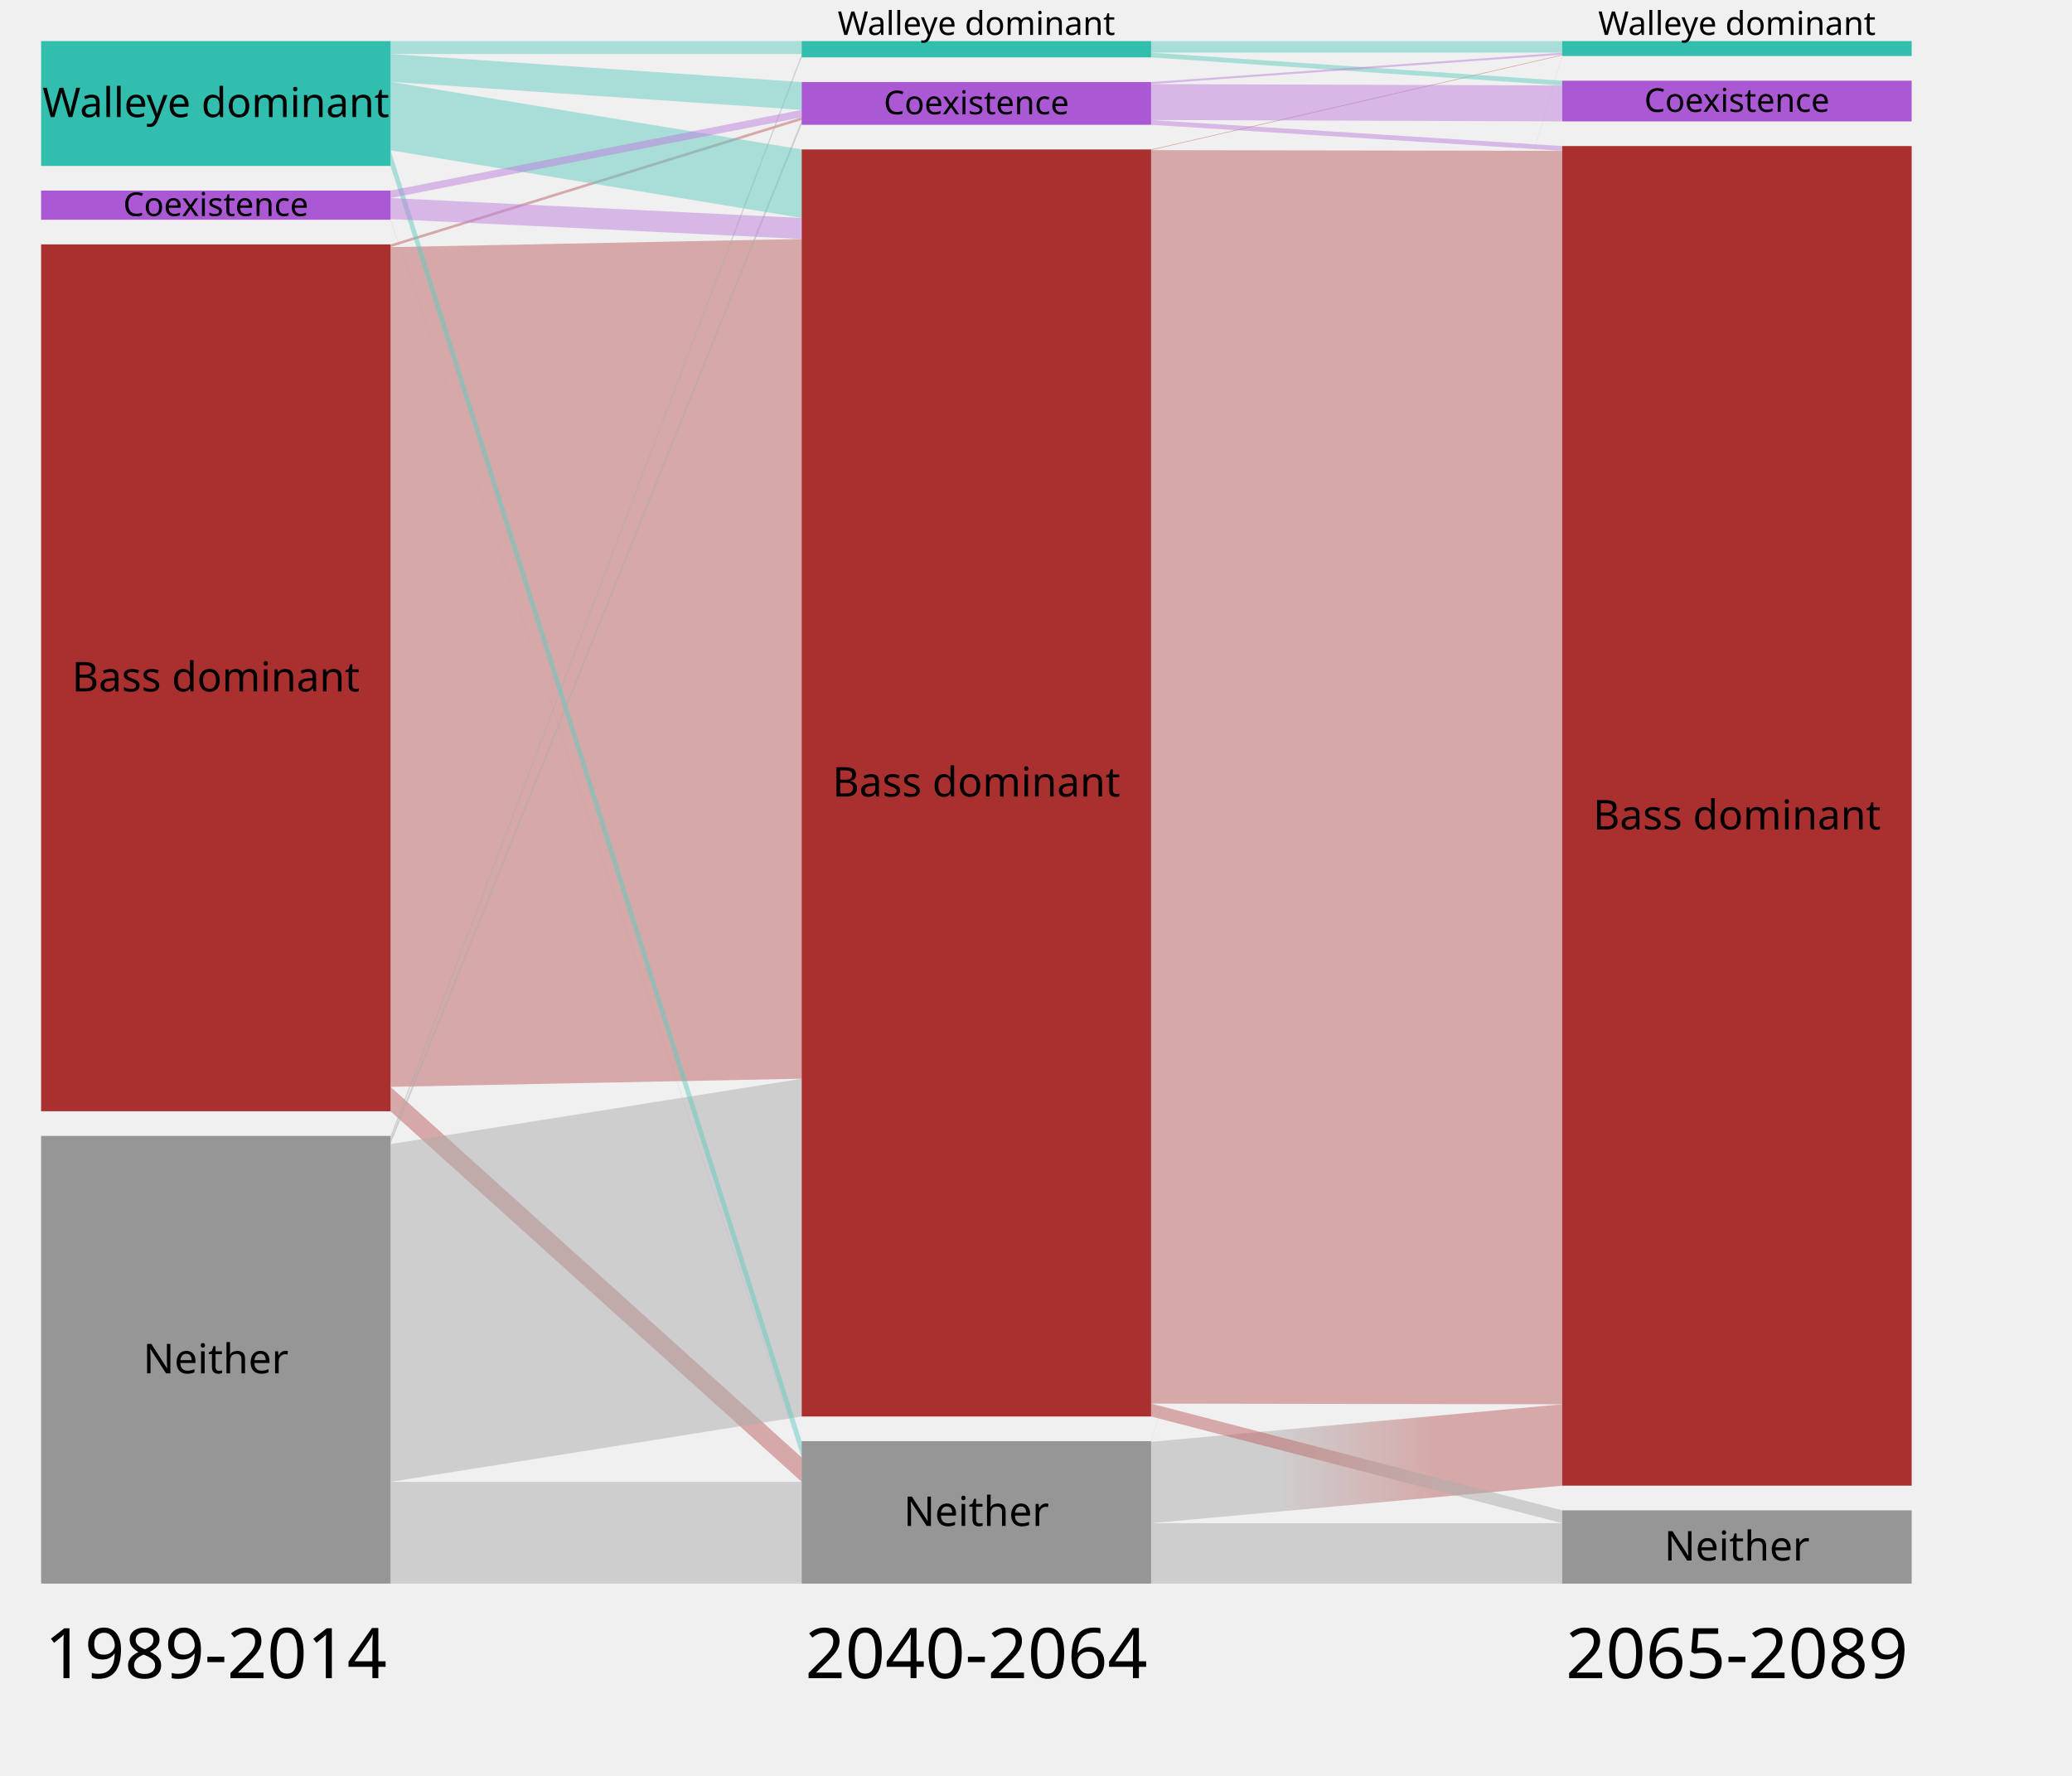
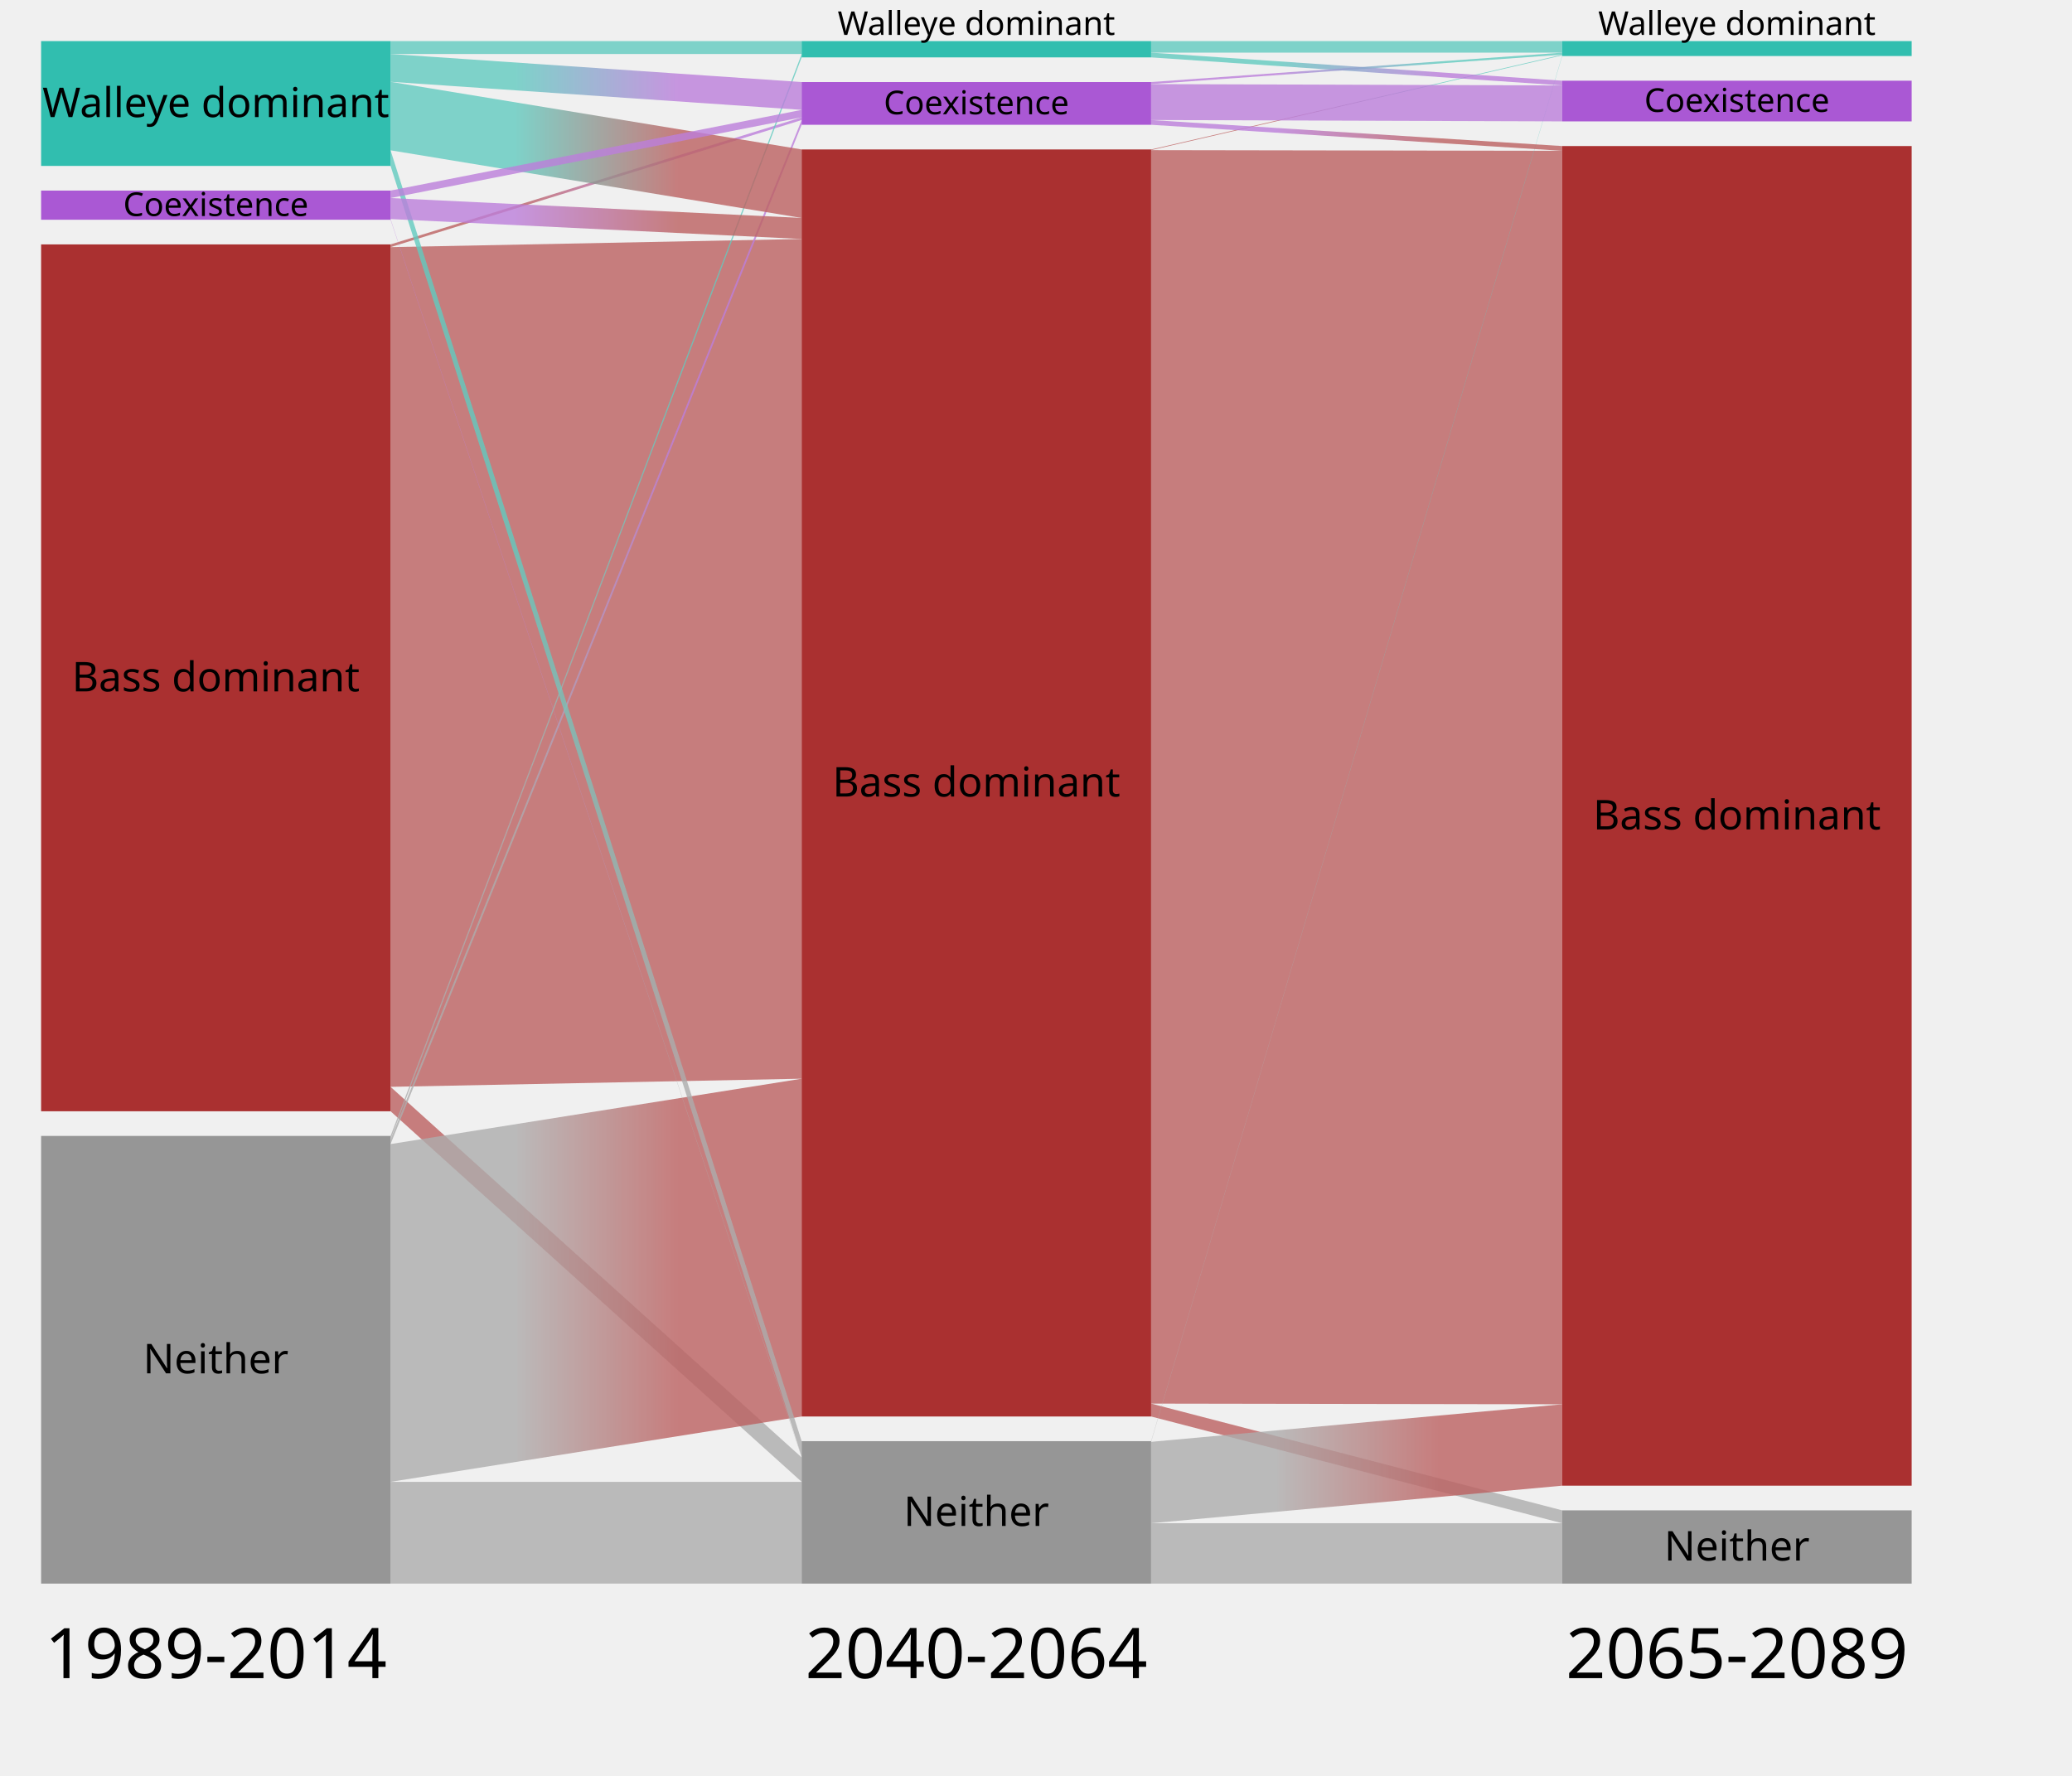
<svg xmlns="http://www.w3.org/2000/svg" version="1.1" preserveAspectRatio="xMinYMin meet" viewBox="0 0 1008 864">
  <style>
- .hidden {
- opacity:0;
- }
- path, .bin {
-         -webkit-transition: 0.25s ease-in-out;
-         -moz-transition: 0.25s ease-in-out;
-         -o-transition: 0.25s ease-in-out;
-         transition: 0.25s ease-in-out;
-     }
+   .hidden {
+                       opacity:0;
+   }
+   path, .bin {
+   -webkit-transition: 0.25s ease-in-out;
+   -moz-transition: 0.25s ease-in-out;
+   -o-transition: 0.25s ease-in-out;
+   transition: 0.25s ease-in-out;
+   }
  text {
- 		  font-size: 16px;
- 		  cursor: default;
- 		  font-family: Tahoma, Geneva, sans-serif;
-           }
-                   .big-text{
- font-size: 34px;
-                   }
- .medium-text{
- font-size: 20px;
-                   }
-                   </style>
+   font-size: 16px;
+   cursor: default;
+   font-family: Tahoma, Geneva, sans-serif;
+   }
+   .big-text{
+   font-size: 34px;
+   }
+   .medium-text{
+   font-size: 20px;
+   }
+   </style>
  <defs>
-     <linearGradient id="neither-bass-grad" x1="0%" y1="0%" x2="100%" y2="0%">
-       <stop offset="0%" style="stop-color:grey;stop-opacity:1" />
-       <stop offset="30%" style="stop-color:grey;stop-opacity:1" />
-       <stop offset="70%" style="stop-color:#990000;stop-opacity:1" />
-       <stop offset="100%" style="stop-color:#990000;stop-opacity:1" />
-     </linearGradient>
-     <linearGradient id="bass-neither-grad" x1="0%" y1="0%" x2="100%" y2="0%">
-       <stop offset="0%" style="stop-color:#990000;stop-opacity:1" />
-       <stop offset="30%" style="stop-color:#990000;stop-opacity:1" />
+     <linearGradient id="Walleye-Walleye-grad" x1="0%" y1="0%" x2="100%" y2="0%">
+       <stop offset="0%" style="stop-color:#01b29F;stop-opacity:1" />
+       <stop offset="30%" style="stop-color:#01b29F;stop-opacity:1" />
+       <stop offset="70%" style="stop-color:#01b29F;stop-opacity:1" />
+       <stop offset="100%" style="stop-color:#01b29F;stop-opacity:1" />
+     </linearGradient>
+     <linearGradient id="Walleye-Coexistence-grad" x1="0%" y1="0%" x2="100%" y2="0%">
+       <stop offset="0%" style="stop-color:#01b29F;stop-opacity:1" />
+       <stop offset="30%" style="stop-color:#01b29F;stop-opacity:1" />
+       <stop offset="70%" style="stop-color:#9932CD;stop-opacity:1" />
+       <stop offset="100%" style="stop-color:#9932CD;stop-opacity:1" />
+     </linearGradient>
+     <linearGradient id="Walleye-Bass-grad" x1="0%" y1="0%" x2="100%" y2="0%">
+       <stop offset="0%" style="stop-color:#01b29F;stop-opacity:1" />
+       <stop offset="30%" style="stop-color:#01b29F;stop-opacity:1" />
+       <stop offset="70%" style="stop-color:#990000;stop-opacity:1" />
+       <stop offset="100%" style="stop-color:#990000;stop-opacity:1" />
+     </linearGradient>
+     <linearGradient id="Walleye-Neither-grad" x1="0%" y1="0%" x2="100%" y2="0%">
+       <stop offset="0%" style="stop-color:#01b29F;stop-opacity:1" />
+       <stop offset="30%" style="stop-color:#01b29F;stop-opacity:1" />
+       <stop offset="70%" style="stop-color:grey;stop-opacity:1" />
+       <stop offset="100%" style="stop-color:grey;stop-opacity:1" />
+     </linearGradient>
+     <linearGradient id="Coexistence-Walleye-grad" x1="0%" y1="0%" x2="100%" y2="0%">
+       <stop offset="0%" style="stop-color:#9932CD;stop-opacity:1" />
+       <stop offset="30%" style="stop-color:#9932CD;stop-opacity:1" />
+       <stop offset="70%" style="stop-color:#01b29F;stop-opacity:1" />
+       <stop offset="100%" style="stop-color:#01b29F;stop-opacity:1" />
+     </linearGradient>
+     <linearGradient id="Coexistence-Coexistence-grad" x1="0%" y1="0%" x2="100%" y2="0%">
+       <stop offset="0%" style="stop-color:#9932CD;stop-opacity:1" />
+       <stop offset="30%" style="stop-color:#9932CD;stop-opacity:1" />
+       <stop offset="70%" style="stop-color:#9932CD;stop-opacity:1" />
+       <stop offset="100%" style="stop-color:#9932CD;stop-opacity:1" />
+     </linearGradient>
+     <linearGradient id="Coexistence-Bass-grad" x1="0%" y1="0%" x2="100%" y2="0%">
+       <stop offset="0%" style="stop-color:#9932CD;stop-opacity:1" />
+       <stop offset="30%" style="stop-color:#9932CD;stop-opacity:1" />
+       <stop offset="70%" style="stop-color:#990000;stop-opacity:1" />
+       <stop offset="100%" style="stop-color:#990000;stop-opacity:1" />
+     </linearGradient>
+     <linearGradient id="Coexistence-Neither-grad" x1="0%" y1="0%" x2="100%" y2="0%">
+       <stop offset="0%" style="stop-color:#9932CD;stop-opacity:1" />
+       <stop offset="30%" style="stop-color:#9932CD;stop-opacity:1" />
+       <stop offset="70%" style="stop-color:grey;stop-opacity:1" />
+       <stop offset="100%" style="stop-color:grey;stop-opacity:1" />
+     </linearGradient>
+     <linearGradient id="Bass-Walleye-grad" x1="0%" y1="0%" x2="100%" y2="0%">
+       <stop offset="0%" style="stop-color:#990000;stop-opacity:1" />
+       <stop offset="30%" style="stop-color:#990000;stop-opacity:1" />
+       <stop offset="70%" style="stop-color:#01b29F;stop-opacity:1" />
+       <stop offset="100%" style="stop-color:#01b29F;stop-opacity:1" />
+     </linearGradient>
+     <linearGradient id="Bass-Coexistence-grad" x1="0%" y1="0%" x2="100%" y2="0%">
+       <stop offset="0%" style="stop-color:#990000;stop-opacity:1" />
+       <stop offset="30%" style="stop-color:#990000;stop-opacity:1" />
+       <stop offset="70%" style="stop-color:#9932CD;stop-opacity:1" />
+       <stop offset="100%" style="stop-color:#9932CD;stop-opacity:1" />
+     </linearGradient>
+     <linearGradient id="Bass-Bass-grad" x1="0%" y1="0%" x2="100%" y2="0%">
+       <stop offset="0%" style="stop-color:#990000;stop-opacity:1" />
+       <stop offset="30%" style="stop-color:#990000;stop-opacity:1" />
+       <stop offset="70%" style="stop-color:#990000;stop-opacity:1" />
+       <stop offset="100%" style="stop-color:#990000;stop-opacity:1" />
+     </linearGradient>
+     <linearGradient id="Bass-Neither-grad" x1="0%" y1="0%" x2="100%" y2="0%">
+       <stop offset="0%" style="stop-color:#990000;stop-opacity:1" />
+       <stop offset="30%" style="stop-color:#990000;stop-opacity:1" />
+       <stop offset="70%" style="stop-color:grey;stop-opacity:1" />
+       <stop offset="100%" style="stop-color:grey;stop-opacity:1" />
+     </linearGradient>
+     <linearGradient id="Neither-Walleye-grad" x1="0%" y1="0%" x2="100%" y2="0%">
+       <stop offset="0%" style="stop-color:grey;stop-opacity:1" />
+       <stop offset="30%" style="stop-color:grey;stop-opacity:1" />
+       <stop offset="70%" style="stop-color:#01b29F;stop-opacity:1" />
+       <stop offset="100%" style="stop-color:#01b29F;stop-opacity:1" />
+     </linearGradient>
+     <linearGradient id="Neither-Coexistence-grad" x1="0%" y1="0%" x2="100%" y2="0%">
+       <stop offset="0%" style="stop-color:grey;stop-opacity:1" />
+       <stop offset="30%" style="stop-color:grey;stop-opacity:1" />
+       <stop offset="70%" style="stop-color:#9932CD;stop-opacity:1" />
+       <stop offset="100%" style="stop-color:#9932CD;stop-opacity:1" />
+     </linearGradient>
+     <linearGradient id="Neither-Bass-grad" x1="0%" y1="0%" x2="100%" y2="0%">
+       <stop offset="0%" style="stop-color:grey;stop-opacity:1" />
+       <stop offset="30%" style="stop-color:grey;stop-opacity:1" />
+       <stop offset="70%" style="stop-color:#990000;stop-opacity:1" />
+       <stop offset="100%" style="stop-color:#990000;stop-opacity:1" />
+     </linearGradient>
+     <linearGradient id="Neither-Neither-grad" x1="0%" y1="0%" x2="100%" y2="0%">
+       <stop offset="0%" style="stop-color:grey;stop-opacity:1" />
+       <stop offset="30%" style="stop-color:grey;stop-opacity:1" />
      <stop offset="70%" style="stop-color:grey;stop-opacity:1" />
      <stop offset="100%" style="stop-color:grey;stop-opacity:1" />
    </linearGradient>
  </defs>
  <g id="early" transform="translate(20,20)">
    <rect width="170" class="bin" height="60.72" y="0" fill="#01b29F" opacity="0.8" id="X1989.2014-Walleye" />
    <text class="medium-text" x="85" y="30.36" dy="0.33em" fill="black" stroke="none" text-anchor="middle">Walleye dominant</text>
    <rect width="170" class="bin" height="14.19" y="72.72" fill="#9932CD" opacity="0.8" id="X1989.2014-Coexistence" />
    <text x="85" y="79.815" dy="0.33em" fill="black" stroke="none" text-anchor="middle">Coexistence</text>
    <rect width="170" class="bin" height="421.74" y="98.91" fill="#990000" opacity="0.8" id="X1989.2014-Bass" />
    <text class="medium-text" x="85" y="309.78" dy="0.33em" fill="black" stroke="none" text-anchor="middle">Bass dominant</text>
    <rect width="170" class="bin" height="217.8" y="532.65" fill="grey" opacity="0.8" id="X1989.2014-Neither" />
    <text class="medium-text" x="85" y="641.55" dy="0.33em" fill="black" stroke="none" text-anchor="middle">Neither</text>
    <text x="85" dy="1em" class="big-text" y="762.45" fill="black" stroke="none" text-anchor="middle">1989-2014</text>
  </g>
  <g id="mid" transform="translate(390,20)">
    <rect width="170" class="bin" height="7.92" y="0" fill="#01b29F" opacity="0.8" id="X2040.2064-Walleye" />
    <text x="85" y="0" dy="-3" fill="black" stroke="none" text-anchor="middle">Walleye dominant</text>
    <rect width="170" class="bin" height="20.79" y="19.92" fill="#9932CD" opacity="0.8" id="X2040.2064-Coexistence" />
    <text x="85" y="30.315" dy="0.33em" fill="black" stroke="none" text-anchor="middle">Coexistence</text>
    <rect width="170" class="bin" height="616.44" y="52.71" fill="#990000" opacity="0.8" id="X2040.2064-Bass" />
    <text class="medium-text" x="85" y="360.93" dy="0.33em" fill="black" stroke="none" text-anchor="middle">Bass dominant</text>
    <rect width="170" class="bin" height="69.3" y="681.15" fill="grey" opacity="0.8" id="X2040.2064-Neither" />
    <text class="medium-text" x="85" y="715.8" dy="0.33em" fill="black" stroke="none" text-anchor="middle">Neither</text>
    <text x="85" dy="1em" class="big-text" y="762.45" fill="black" stroke="none" text-anchor="middle">2040-2064</text>
  </g>
  <g id="late" transform="translate(760,20)">
    <rect width="170" class="bin" height="7.26" y="0" fill="#01b29F" opacity="0.8" id="X2065.2089-Walleye" />
    <text x="85" y="0" dy="-3" fill="black" stroke="none" text-anchor="middle">Walleye dominant</text>
    <rect width="170" class="bin" height="19.8" y="19.26" fill="#9932CD" opacity="0.8" id="X2065.2089-Coexistence" />
    <text x="85" y="29.16" dy="0.33em" fill="black" stroke="none" text-anchor="middle">Coexistence</text>
    <rect width="170" class="bin" height="651.75" y="51.06" fill="#990000" opacity="0.8" id="X2065.2089-Bass" />
    <text class="medium-text" x="85" y="376.935" dy="0.33em" fill="black" stroke="none" text-anchor="middle">Bass dominant</text>
    <rect width="170" class="bin" height="35.64" y="714.81" fill="grey" opacity="0.8" id="X2065.2089-Neither" />
    <text class="medium-text" x="85" y="732.63" dy="0.33em" fill="black" stroke="none" text-anchor="middle">Neither</text>
    <text x="85" dy="1em" class="big-text" y="762.45" fill="black" stroke="none" text-anchor="middle">2065-2089</text>
  </g>
  <g opacity="0.6" id="X1989.2014-arrow" transform="translate(20,20)">
-     <path d="M170,100.23 L370,38.4 v-1.32 L170,98.91" fill="#990000" stroke="none" opacity="0.5" id="X1989.2014-Bass-Coexistence" />
-     <path d="M170,508.77 L370,504.81 v-408.54 L170,100.23" fill="#990000" stroke="none" opacity="0.5" id="X1989.2014-Bass-Bass" />
-     <path d="M170,520.65 L370,700.95 v-11.88 L170,508.77" fill="#990000" stroke="none" opacity="0.5" id="X1989.2014-Bass-Neither" />
-     <path d="M170,534.3 L370,7.92 v-1.65 L170,532.65" fill="grey" stroke="none" opacity="0.5" id="X1989.2014-Neither-Walleye" />
-     <path d="M170,536.61 L370,40.71 v-2.31 L170,534.3" fill="grey" stroke="none" opacity="0.5" id="X1989.2014-Neither-Coexistence" />
-     <path d="M170,700.95 L370,669.15 v-164.34 L170,536.61" fill="grey" stroke="none" opacity="0.5" id="X1989.2014-Neither-Bass" />
-     <path d="M170,750.45 L370,750.45 v-49.5 L170,700.95" fill="grey" stroke="none" opacity="0.5" id="X1989.2014-Neither-Neither" />
-     <path d="M170,6.27 L370,6.27 v-6.27 L170,0" fill="#01b29F" stroke="none" opacity="0.5" id="X1989.2014-Walleye-Walleye" />
-     <path d="M170,19.8 L370,33.45 v-13.53 L170,6.27" fill="#01b29F" stroke="none" opacity="0.5" id="X1989.2014-Walleye-Coexistence" />
-     <path d="M170,53.13 L370,86.04 v-33.33 L170,19.8" fill="#01b29F" stroke="none" opacity="0.5" id="X1989.2014-Walleye-Bass" />
-     <path d="M170,60.72 L370,688.74 v-7.59 L170,53.13" fill="#01b29F" stroke="none" opacity="0.5" id="X1989.2014-Walleye-Neither" />
-     <path d="M170,76.35 L370,37.08 v-3.63 L170,72.72" fill="#9932CD" stroke="none" opacity="0.5" id="X1989.2014-Coexistence-Coexistence" />
-     <path d="M170,86.58 L370,96.27 v-10.23 L170,76.35" fill="#9932CD" stroke="none" opacity="0.5" id="X1989.2014-Coexistence-Bass" />
-     <path d="M170,86.91 L370,689.07 v-0.33 L170,86.58" fill="#9932CD" stroke="none" opacity="0.5" id="X1989.2014-Coexistence-Neither" />
+     <path d="M170,100.23 L370,38.4 v-1.32 L170,98.91" fill="url(#Bass-Coexistence-grad)" stroke="none" opacity="0.8" id="X1989.2014-Bass-Coexistence" />
+     <path d="M170,508.77 L370,504.81 v-408.54 L170,100.23" fill="url(#Bass-Bass-grad)" stroke="none" opacity="0.8" id="X1989.2014-Bass-Bass" />
+     <path d="M170,520.65 L370,700.95 v-11.88 L170,508.77" fill="url(#Bass-Neither-grad)" stroke="none" opacity="0.8" id="X1989.2014-Bass-Neither" />
+     <path d="M170,534.3 L370,7.92 v-1.65 L170,532.65" fill="url(#Neither-Walleye-grad)" stroke="none" opacity="0.8" id="X1989.2014-Neither-Walleye" />
+     <path d="M170,536.61 L370,40.71 v-2.31 L170,534.3" fill="url(#Neither-Coexistence-grad)" stroke="none" opacity="0.8" id="X1989.2014-Neither-Coexistence" />
+     <path d="M170,700.95 L370,669.15 v-164.34 L170,536.61" fill="url(#Neither-Bass-grad)" stroke="none" opacity="0.8" id="X1989.2014-Neither-Bass" />
+     <path d="M170,750.45 L370,750.45 v-49.5 L170,700.95" fill="url(#Neither-Neither-grad)" stroke="none" opacity="0.8" id="X1989.2014-Neither-Neither" />
+     <path d="M170,6.27 L370,6.27 v-6.27 L170,0" fill="url(#Walleye-Walleye-grad)" stroke="none" opacity="0.8" id="X1989.2014-Walleye-Walleye" />
+     <path d="M170,19.8 L370,33.45 v-13.53 L170,6.27" fill="url(#Walleye-Coexistence-grad)" stroke="none" opacity="0.8" id="X1989.2014-Walleye-Coexistence" />
+     <path d="M170,53.13 L370,86.04 v-33.33 L170,19.8" fill="url(#Walleye-Bass-grad)" stroke="none" opacity="0.8" id="X1989.2014-Walleye-Bass" />
+     <path d="M170,60.72 L370,688.74 v-7.59 L170,53.13" fill="url(#Walleye-Neither-grad)" stroke="none" opacity="0.8" id="X1989.2014-Walleye-Neither" />
+     <path d="M170,76.35 L370,37.08 v-3.63 L170,72.72" fill="url(#Coexistence-Coexistence-grad)" stroke="none" opacity="0.8" id="X1989.2014-Coexistence-Coexistence" />
+     <path d="M170,86.58 L370,96.27 v-10.23 L170,76.35" fill="url(#Coexistence-Bass-grad)" stroke="none" opacity="0.8" id="X1989.2014-Coexistence-Bass" />
+     <path d="M170,86.91 L370,689.07 v-0.33 L170,86.58" fill="url(#Coexistence-Neither-grad)" stroke="none" opacity="0.8" id="X1989.2014-Coexistence-Neither" />
  </g>
  <g opacity="0.6" id="X2040.2064-arrow" transform="translate(390,20)">
-     <path d="M170,53.04 L370,6.93 v-0.33 L170,52.71" fill="#990000" stroke="none" opacity="0.5" id="X2040.2064-Bass-Walleye" />
-     <path d="M170,662.88 L370,663.21 v-609.84 L170,53.04" fill="#990000" stroke="none" opacity="0.5" id="X2040.2064-Bass-Bass" />
-     <path d="M170,681.48 L370,7.26 v-0.33 L170,681.15" fill="grey" stroke="none" opacity="0.5" id="X2040.2064-Neither-Walleye" />
-     <path d="M170,721.08 L370,702.81 v-39.6 L170,681.48" fill="url(#neither-bass-grad)" stroke="none" opacity="0.5" id="X2040.2064-Neither-Bass" />
-     <path d="M170,750.45 L370,750.45 v-29.37 L170,721.08" fill="grey" stroke="none" opacity="0.5" id="X2040.2064-Neither-Neither" />
-     <path d="M170,5.61 L370,5.61 v-5.61 L170,0" fill="#01b29F" stroke="none" opacity="0.5" id="X2040.2064-Walleye-Walleye" />
-     <path d="M170,7.92 L370,21.57 v-2.31 L170,5.61" fill="#01b29F" stroke="none" opacity="0.5" id="X2040.2064-Walleye-Coexistence" />
-     <path d="M170,20.91 L370,6.6 v-0.99 L170,19.92" fill="#9932CD" stroke="none" opacity="0.5" id="X2040.2064-Coexistence-Walleye" />
-     <path d="M170,38.4 L370,39.06 v-17.49 L170,20.91" fill="#9932CD" stroke="none" opacity="0.5" id="X2040.2064-Coexistence-Coexistence" />
-     <path d="M170,40.71 L370,53.37 v-2.31 L170,38.4" fill="#9932CD" stroke="none" opacity="0.5" id="X2040.2064-Coexistence-Bass" />
-     <path d="M170,669.15 L370,721.08 v-6.27 L170,662.88" fill="url(#bass-neither-grad)" stroke="none" opacity="0.5" id="X2040.2064-Bass-Neither" />
+     <path d="M170,53.04 L370,6.93 v-0.33 L170,52.71" fill="url(#Bass-Walleye-grad)" stroke="none" opacity="0.8" id="X2040.2064-Bass-Walleye" />
+     <path d="M170,662.88 L370,663.21 v-609.84 L170,53.04" fill="url(#Bass-Bass-grad)" stroke="none" opacity="0.8" id="X2040.2064-Bass-Bass" />
+     <path d="M170,669.15 L370,721.08 v-6.27 L170,662.88" fill="url(#Bass-Neither-grad)" stroke="none" opacity="0.8" id="X2040.2064-Bass-Neither" />
+     <path d="M170,681.48 L370,7.26 v-0.33 L170,681.15" fill="url(#Neither-Walleye-grad)" stroke="none" opacity="0.8" id="X2040.2064-Neither-Walleye" />
+     <path d="M170,721.08 L370,702.81 v-39.6 L170,681.48" fill="url(#Neither-Bass-grad)" stroke="none" opacity="0.8" id="X2040.2064-Neither-Bass" />
+     <path d="M170,750.45 L370,750.45 v-29.37 L170,721.08" fill="url(#Neither-Neither-grad)" stroke="none" opacity="0.8" id="X2040.2064-Neither-Neither" />
+     <path d="M170,5.61 L370,5.61 v-5.61 L170,0" fill="url(#Walleye-Walleye-grad)" stroke="none" opacity="0.8" id="X2040.2064-Walleye-Walleye" />
+     <path d="M170,7.92 L370,21.57 v-2.31 L170,5.61" fill="url(#Walleye-Coexistence-grad)" stroke="none" opacity="0.8" id="X2040.2064-Walleye-Coexistence" />
+     <path d="M170,20.91 L370,6.6 v-0.99 L170,19.92" fill="url(#Coexistence-Walleye-grad)" stroke="none" opacity="0.8" id="X2040.2064-Coexistence-Walleye" />
+     <path d="M170,38.4 L370,39.06 v-17.49 L170,20.91" fill="url(#Coexistence-Coexistence-grad)" stroke="none" opacity="0.8" id="X2040.2064-Coexistence-Coexistence" />
+     <path d="M170,40.71 L370,53.37 v-2.31 L170,38.4" fill="url(#Coexistence-Bass-grad)" stroke="none" opacity="0.8" id="X2040.2064-Coexistence-Bass" />
  </g>
  <rect id="tooltip_bg" rx="2.5" ry="2.5" width="55" height="22" fill="white" stroke-width="0.5" stroke="#696969" class="hidden" />
  <text id="tooltip" dy="-5" stroke="none" fill="#000000" text-anchor="begin" class="sub-label"> </text>
  <g id="mouseover-arrows" opacity="0">
    <g id="X1989.2014-arrow-blank" transform="translate(20,20)">
-       <path d="M170,100.23 L370,38.4 v-3 L170,97.23" fill="#990000" />
-       <path d="M170,508.77 L370,504.81 v-408.54 L170,100.23" fill="#990000" />
-       <path d="M170,520.65 L370,700.95 v-11.88 L170,508.77" fill="#990000" />
-       <path d="M170,534.3 L370,7.92 v-3 L170,531.3" fill="grey" />
-       <path d="M170,536.61 L370,40.71 v-3 L170,533.61" fill="grey" />
-       <path d="M170,700.95 L370,669.15 v-164.34 L170,536.61" fill="grey" />
-       <path d="M170,750.45 L370,750.45 v-49.5 L170,700.95" fill="grey" />
-       <path d="M170,6.27 L370,6.27 v-6.27 L170,0" fill="#01b29F" />
-       <path d="M170,19.8 L370,33.45 v-13.53 L170,6.27" fill="#01b29F" />
-       <path d="M170,53.13 L370,86.04 v-33.33 L170,19.8" fill="#01b29F" />
-       <path d="M170,60.72 L370,688.74 v-7.59 L170,53.13" fill="#01b29F" />
-       <path d="M170,76.35 L370,37.08 v-3.63 L170,72.72" fill="#9932CD" />
-       <path d="M170,86.58 L370,96.27 v-10.23 L170,76.35" fill="#9932CD" />
-       <path d="M170,86.91 L370,689.07 v-3 L170,83.91" fill="#9932CD" />
+       <path d="M170,100.23 L370,38.4 v-3 L170,97.23" />
+       <path d="M170,508.77 L370,504.81 v-408.54 L170,100.23" />
+       <path d="M170,520.65 L370,700.95 v-11.88 L170,508.77" />
+       <path d="M170,534.3 L370,7.92 v-3 L170,531.3" />
+       <path d="M170,536.61 L370,40.71 v-3 L170,533.61" />
+       <path d="M170,700.95 L370,669.15 v-164.34 L170,536.61" />
+       <path d="M170,750.45 L370,750.45 v-49.5 L170,700.95" />
+       <path d="M170,6.27 L370,6.27 v-6.27 L170,0" />
+       <path d="M170,19.8 L370,33.45 v-13.53 L170,6.27" />
+       <path d="M170,53.13 L370,86.04 v-33.33 L170,19.8" />
+       <path d="M170,60.72 L370,688.74 v-7.59 L170,53.13" />
+       <path d="M170,76.35 L370,37.08 v-3.63 L170,72.72" />
+       <path d="M170,86.58 L370,96.27 v-10.23 L170,76.35" />
+       <path d="M170,86.91 L370,689.07 v-3 L170,83.91" />
    </g>
    <g id="X2040.2064-arrow-blank" transform="translate(390,20)">
-       <path d="M170,53.04 L370,6.93 v-3 L170,50.04" fill="#990000" />
-       <path d="M170,662.88 L370,663.21 v-609.84 L170,53.04" fill="#990000" />
-       <path d="M170,669.15 L370,721.08 v-6.27 L170,662.88" fill="#990000" />
-       <path d="M170,681.48 L370,7.26 v-3 L170,678.48" fill="grey" />
-       <path d="M170,721.08 L370,702.81 v-39.6 L170,681.48" fill="grey" />
-       <path d="M170,750.45 L370,750.45 v-29.37 L170,721.08" fill="grey" />
-       <path d="M170,5.61 L370,5.61 v-5.61 L170,0" fill="#01b29F" />
-       <path d="M170,7.92 L370,21.57 v-3 L170,4.92" fill="#01b29F" />
-       <path d="M170,20.91 L370,6.6 v-3 L170,17.91" fill="#9932CD" />
-       <path d="M170,38.4 L370,39.06 v-17.49 L170,20.91" fill="#9932CD" />
-       <path d="M170,40.71 L370,53.37 v-3 L170,37.71" fill="#9932CD" />
+       <path d="M170,53.04 L370,6.93 v-3 L170,50.04" />
+       <path d="M170,662.88 L370,663.21 v-609.84 L170,53.04" />
+       <path d="M170,669.15 L370,721.08 v-6.27 L170,662.88" />
+       <path d="M170,681.48 L370,7.26 v-3 L170,678.48" />
+       <path d="M170,721.08 L370,702.81 v-39.6 L170,681.48" />
+       <path d="M170,750.45 L370,750.45 v-29.37 L170,721.08" />
+       <path d="M170,5.61 L370,5.61 v-5.61 L170,0" />
+       <path d="M170,7.92 L370,21.57 v-3 L170,4.92" />
+       <path d="M170,20.91 L370,6.6 v-3 L170,17.91" />
+       <path d="M170,38.4 L370,39.06 v-17.49 L170,20.91" />
+       <path d="M170,40.71 L370,53.37 v-3 L170,37.71" />
    </g>
  </g>
  <g id="mouseover-periods" opacity="0">
    <g id="early-blank" transform="translate(20,20)">
      <rect width="170" height="60.72" y="0" />
      <rect width="170" height="14.19" y="72.72" />
      <rect width="170" height="421.74" y="98.91" />
      <rect width="170" height="217.8" y="532.65" />
    </g>
    <g id="mid-blank" transform="translate(390,20)">
      <rect width="170" height="7.92" y="0" />
      <rect width="170" height="20.79" y="19.92" />
      <rect width="170" height="616.44" y="52.71" />
      <rect width="170" height="69.3" y="681.15" />
    </g>
    <g id="late-blank" transform="translate(760,20)">
      <rect width="170" height="7.26" y="0" />
      <rect width="170" height="19.8" y="19.26" />
      <rect width="170" height="651.75" y="51.06" />
      <rect width="170" height="35.64" y="714.81" />
    </g>
  </g>
</svg>
